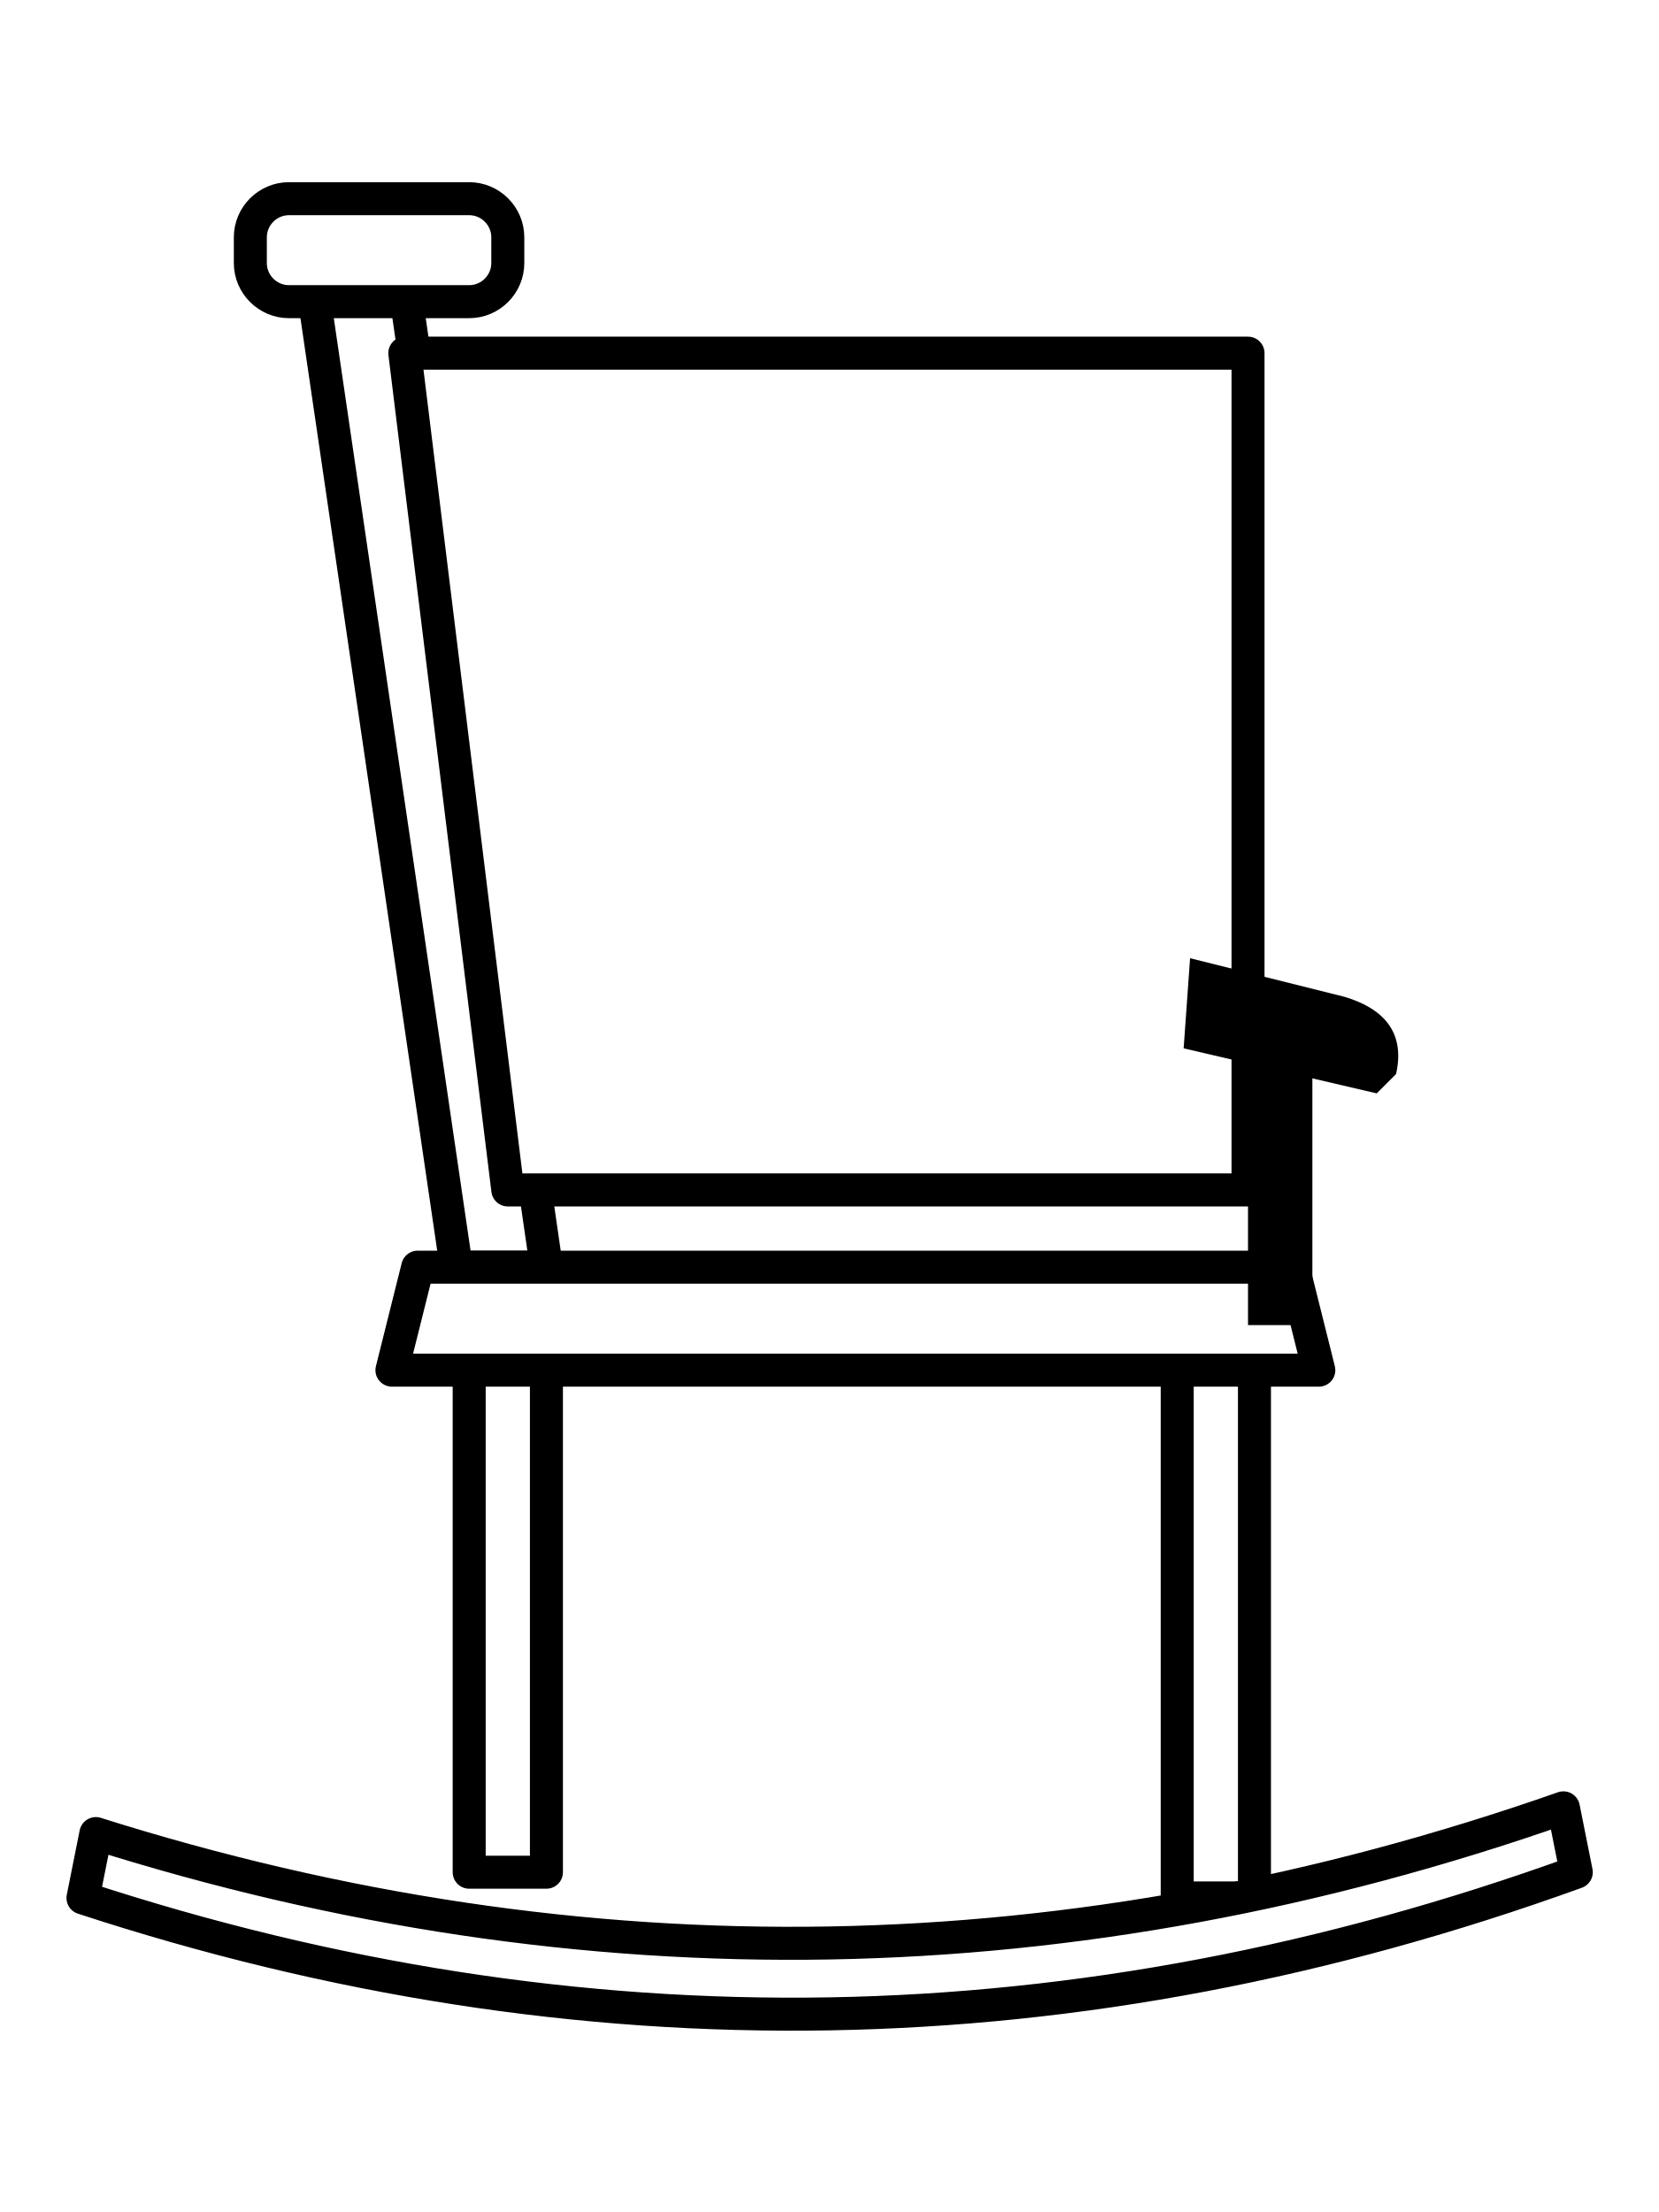
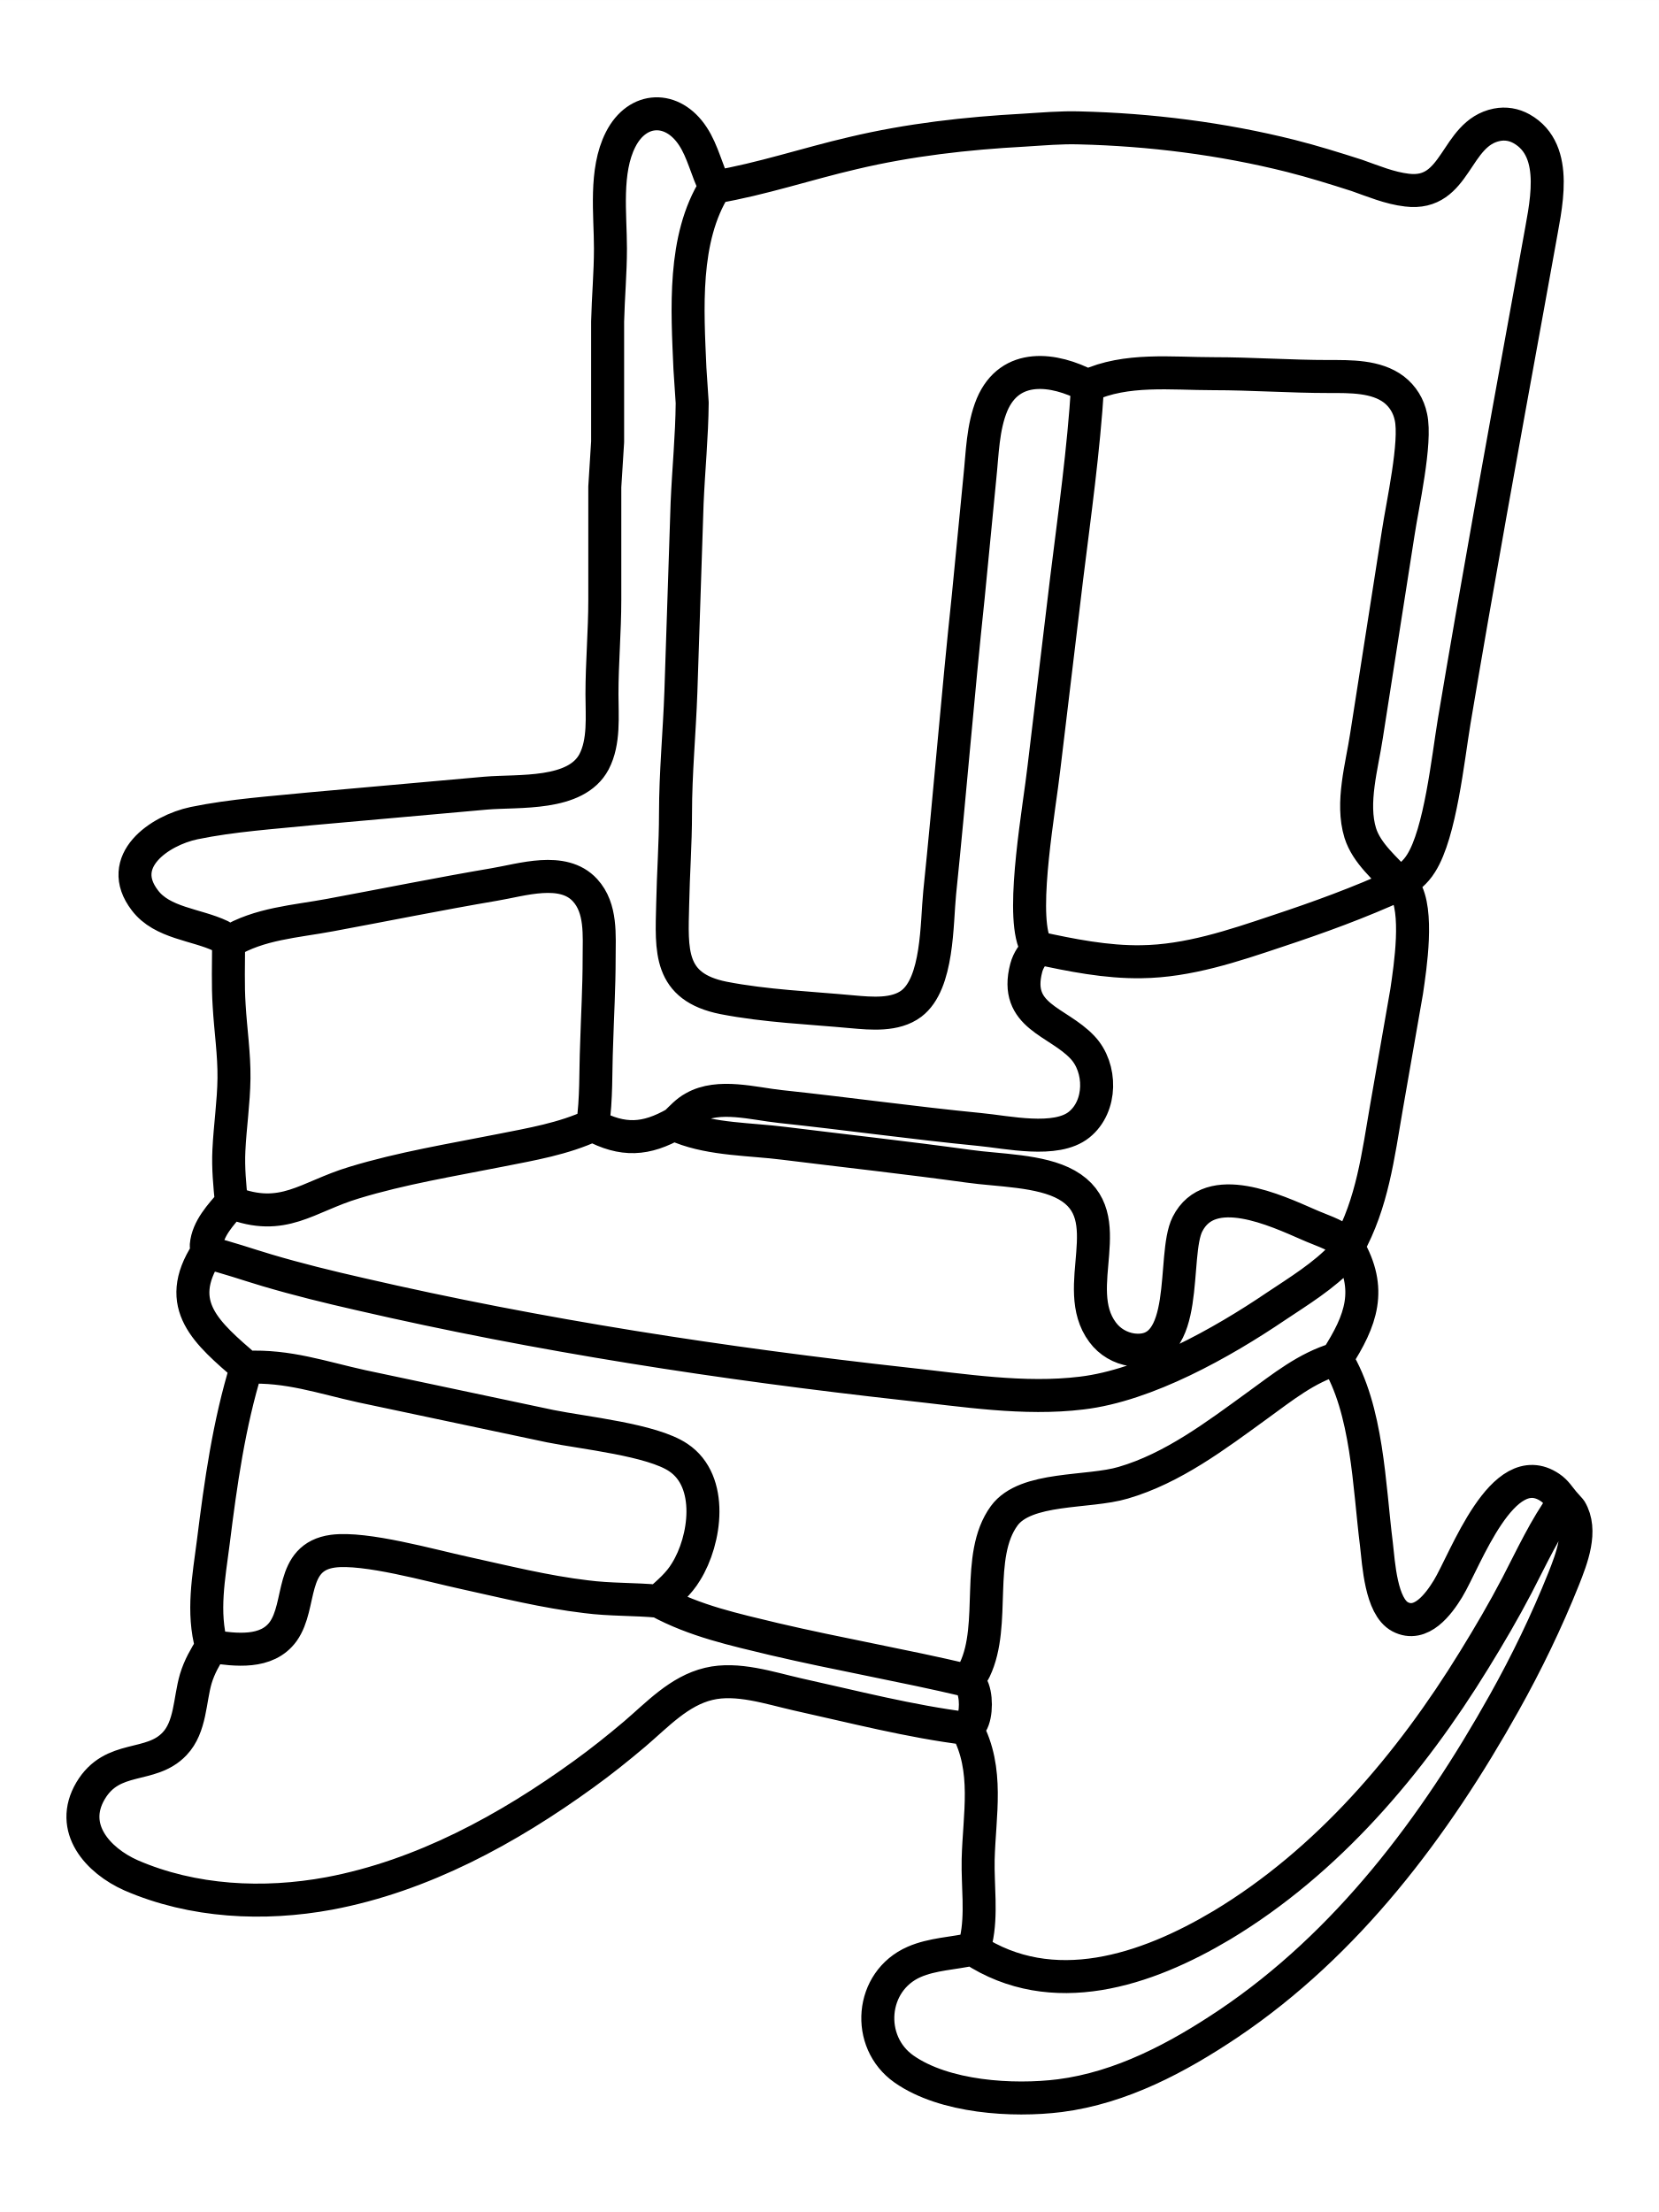
<svg xmlns="http://www.w3.org/2000/svg" version="1.1" viewBox="0 0 600 800" width="5.498in" height="7.331in" role="img" aria-label="The Rocking Chair, a picture to color">
  <rect width="600" height="800" fill="#fff" />
-   <g transform="translate(-49.138 -151.645) scale(1.164)" fill="#fff" data-bw="white" stroke="#000" stroke-width="10.256" stroke-linecap="round" stroke-linejoin="round">
-     <path d="M184 524 L140 224 L168 220 L212 524 Z" />
-     <path d="M132 192 L188 192 C194.6 192 200 197.4 200 204 L200 212 C200 218.6 194.6 224 188 224 L132 224 C125.4 224 120 218.6 120 212 L120 204 C120 197.4 125.4 192 132 192 Z" />
-     <path d="M168 240 L430 240 L430 500 L200 500 Z" />
-     <path d="M188 552 L212 552 L212 712 L188 712 Z" />
-     <path d="M408 552 L432 552 L432 720 L408 720 Z" />
-     <path d="M172 524 L444 524 L452 556 L164 556 Z" />
-     <path fill="#000" stroke="none" d="M412 428 L460 440 C473.3 444 478.7 452 476 464 L470 470 L410 456 Z" />
-     <path fill="#000" stroke="none" d="M430 452 L450 452 L450 542 L430 542 Z" />
-     <path d="M72 700 C224 748 376 745.3 528 692 L532 712 C377.3 768 222.7 770.7 68 720 Z" />
+   <g transform="translate(-6.318 -10.129) scale(1.023)" fill="#fff" data-bw="white" stroke="#000" stroke-width="11.666" stroke-linecap="round" stroke-linejoin="round">
+     <path fill="none" d="M259 76 C275.5 73.2 291.4 67.8 307.8 64 C327.6 59.3 347.9 57 368.2 55.9 C374.8 55.5 381.2 54.9 387.8 55.1 C412.8 55.7 438.2 58.9 462.5 65 C470.4 67 478.1 69.4 485.9 71.9 C491.6 73.9 497.5 76.4 503.6 77.1 C521.4 79.3 520.4 57 535.4 54 C538.4 53.4 541.4 53.9 544.1 55.4 C558 63.2 552.4 83.6 550.3 96.1 L546.3 118.2 C537.4 167.1 528.5 216 520.3 264.9 C518.1 278.2 515.4 304.4 508.6 315.1 C506.5 318.5 504 320.2 501 322.5 M259 76 C247.5 94.2 249.2 119.4 250.1 140.2 L250.9 152.3 C250.8 164.1 249.6 176 249.1 187.8 L246.9 254.5 C246.4 268.8 245 283.2 245 297.5 C245 308.2 244.2 318.9 244 329.6 C243.6 346 242.5 358.8 262 362.7 C276.9 365.6 292.5 366.2 307.5 367.6 C314.2 368.2 322.7 369 328.4 364.7 C337.9 357.5 337.3 336.4 338.4 325.5 C342 290.6 344.8 255.6 348.5 220.8 L352.6 178.7 C353.5 170.2 353.6 161 356.9 153 C363.3 137.9 378.9 140.1 390.7 146.3 M259 76 C256.1 70.4 254.7 63.4 251.1 58 C244 47.2 231.6 47.4 225.6 59.2 C219.9 70.4 222 85.6 222 97.7 C222 106.4 221.2 115 221 123.6 L221 166.1 L220 182 L220 222 C220 233.1 219 244.2 219 255.3 C219 263.1 219.9 272.1 216.2 279.2 C209.8 291.3 189.6 289.3 177.9 290.3 L116.4 295.8 C102.6 297.2 88.4 298.1 74.8 300.9 C62.5 303.5 46.8 314.4 57.4 328.2 C63.5 336.3 75.6 336.7 84.2 340.8 L87 343 M390.7 146.3 C404.3 140 420.3 142 435.1 142 C448.7 142 462.3 143 476 143 C483.5 143 492.7 142.8 499 147.6 C502.1 150 504.2 153.4 505 157.3 C507 166.2 502 188.4 500.5 198.4 L489.3 270 C487.7 280.7 483.8 293.7 487.1 304.4 C489.4 311.7 496.1 317 501 322.5 M390.7 146.3 C389.3 169 386.1 191.7 383.3 214.3 L375.3 281 C373.7 295.4 367.2 330.6 371.8 343 L373 345 M501 322.5 C486.8 329 472.5 334.2 457.7 339.1 C442.2 344.3 426.2 349.7 409.7 349.9 C397.4 350.1 384.9 347.6 373 345 M501 322.5 L502.8 324.1 C507.8 331.9 504.8 351.6 503.5 360.4 L496.4 401.1 C493.4 418.4 491.4 435.2 482.8 450.7 M87 343 C97.8 336.4 110.6 335.7 122.9 333.4 C142.3 329.8 161.5 325.9 180.9 322.6 C190.6 321 205.2 316.1 213 324.6 C218.9 331 218 340.6 218 348.6 C218 359 217.4 369.1 217.1 379.4 C216.7 389 217.1 398.2 215.7 407.7 M87 343 C87 350.5 86.7 358 87.2 365.5 C87.7 374 89 382.6 88.9 391.1 C88.8 399.6 87.5 408.1 87.1 416.6 C86.8 422.8 87.4 428.9 88 435 M373 345 C371.3 347.5 369.8 349.1 369 352.1 C364.5 369.3 380.1 370.8 388.9 380.2 C395.7 387.4 395.8 401 387.7 407.5 C379.5 414.1 362.2 410.1 352.5 409.2 C329 406.9 305.6 403.6 282.1 401.1 C272.6 400.1 260.3 396.5 251.5 401.5 C248.9 402.9 247.1 405 245 407 M215.7 407.7 C226.4 413.4 234.5 413 245 407 M215.7 407.7 C205.4 412.5 194.1 414.4 183 416.6 C165.9 420 148.1 422.9 131.4 428 C114.7 433 106.3 442.2 88 435 M245 407 L246.9 408.4 C258.1 412.8 271.5 412.6 283.3 414.1 C305 416.8 326.9 419.2 348.6 422.2 C359.1 423.7 374.1 423.6 383.3 428.8 C402.8 439.8 384.1 465 396 480.9 C398.5 484.3 402.3 486.5 406.4 487.1 C427.5 489.8 420.4 453.8 426 442.7 C434 426.8 457.4 437.9 468.9 442.9 C472.9 444.7 477.8 446.1 481.3 448.9 L482.8 450.7 M88 435 C84.3 439.3 79.6 444.2 79.1 450.2 L79.3 452.7 M79.3 452.7 C86.5 454.4 93.5 456.9 100.6 459 C111.4 462.2 122.4 464.9 133.4 467.4 C197 482.1 261.8 492 326.6 499.2 C346.9 501.4 368.2 504.9 388.6 502.4 C411.5 499.7 438.3 484.6 457.2 471.8 C465.3 466.4 474.3 460.9 480.9 453.8 L482.8 450.7 M79.3 452.7 C67.2 471.4 79.5 481.3 93.3 493.3 M482.8 450.7 C491.5 465.7 487.5 476.6 478.7 490.3 M478.7 490.3 C468 493.5 459.7 500.3 450.7 506.8 C436.1 517.4 420.8 529 403.3 534.1 C390.9 537.8 368.8 535.4 361.2 545.8 C350.8 560.1 358.5 584.1 350.8 600.2 C350.1 601.7 348.9 602.6 348 604 M478.7 490.3 C489.7 508.2 490.2 535.2 492.8 555.8 C493.6 562.7 494.4 577.9 501.2 581.5 C508.6 585.4 514.8 577 518.1 571.6 C524.3 561.4 537.4 524.4 554.2 535.8 C556.3 537.2 557.4 539.1 559 541 M93.3 493.3 C108 492.6 120 496.9 134.1 500 L200.7 514.1 C212.5 516.5 236.7 518.9 246 525.2 C258.6 533.6 255.7 554.4 248.7 565.6 C246.2 569.8 242.6 572.8 239 576 M93.3 493.3 C87.1 513.4 84.2 534.2 81.6 555 C80 567.5 77.6 579.8 81 592 M559 541 L561.4 543.7 C565.8 551 561.8 561 559 568.1 C553 583.1 545.9 597.8 538 611.9 C513.5 655.7 482.5 697.1 440.4 725.4 C422.5 737.4 402.6 748 380.9 750.8 C364.2 752.9 340.1 751.4 325.8 741.4 C312.1 731.8 313.8 710.3 329.4 703.5 C335.8 700.7 343.4 700.5 350 699 M559 541 C552.4 550.1 547.7 560.4 542.5 570.4 C537.8 579.4 532.7 588.1 527.4 596.7 C504.8 633.5 475.6 668 438.2 690.5 C411.4 706.5 378.3 717.6 350 699 M239 576 C251.9 583 265.8 586 279.9 589.4 C302.5 594.7 325.6 598.7 348 604 M239 576 C230.5 575.2 221.8 575.5 213.4 574.4 C199 572.7 184.6 569.1 170.5 566 C158.5 563.4 135.3 556.8 123.9 558.3 C108.4 560.4 113 577.3 106.3 586.7 C100.5 594.7 89.4 593.2 81 592 M81 592 C78.7 595.7 76.7 599.1 75.4 603.4 C73.2 610.9 73.6 620.4 67.9 626.4 C59.4 635.4 46 629.9 38.2 643 C30.4 656.2 40.8 667.7 52.5 672.9 C74.4 682.4 99.4 683.6 122.6 679.3 C155.5 673.1 185.7 656.6 212.6 637.1 C218.7 632.7 224.7 627.9 230.5 623 C238.5 616.2 246.2 607.7 256.8 605.2 C266.8 602.8 278.3 606.7 288 608.9 C307.9 613.3 327.9 618.5 348 621 M348 604 L349.6 605.8 C351.5 608.8 351.5 616.2 349.6 619.2 L348 621 M348 621 C355.9 635.6 352.4 651.4 352 667.3 C351.8 676.6 353.3 686.7 351.3 695.8 L350 699" />
  </g>
</svg>
